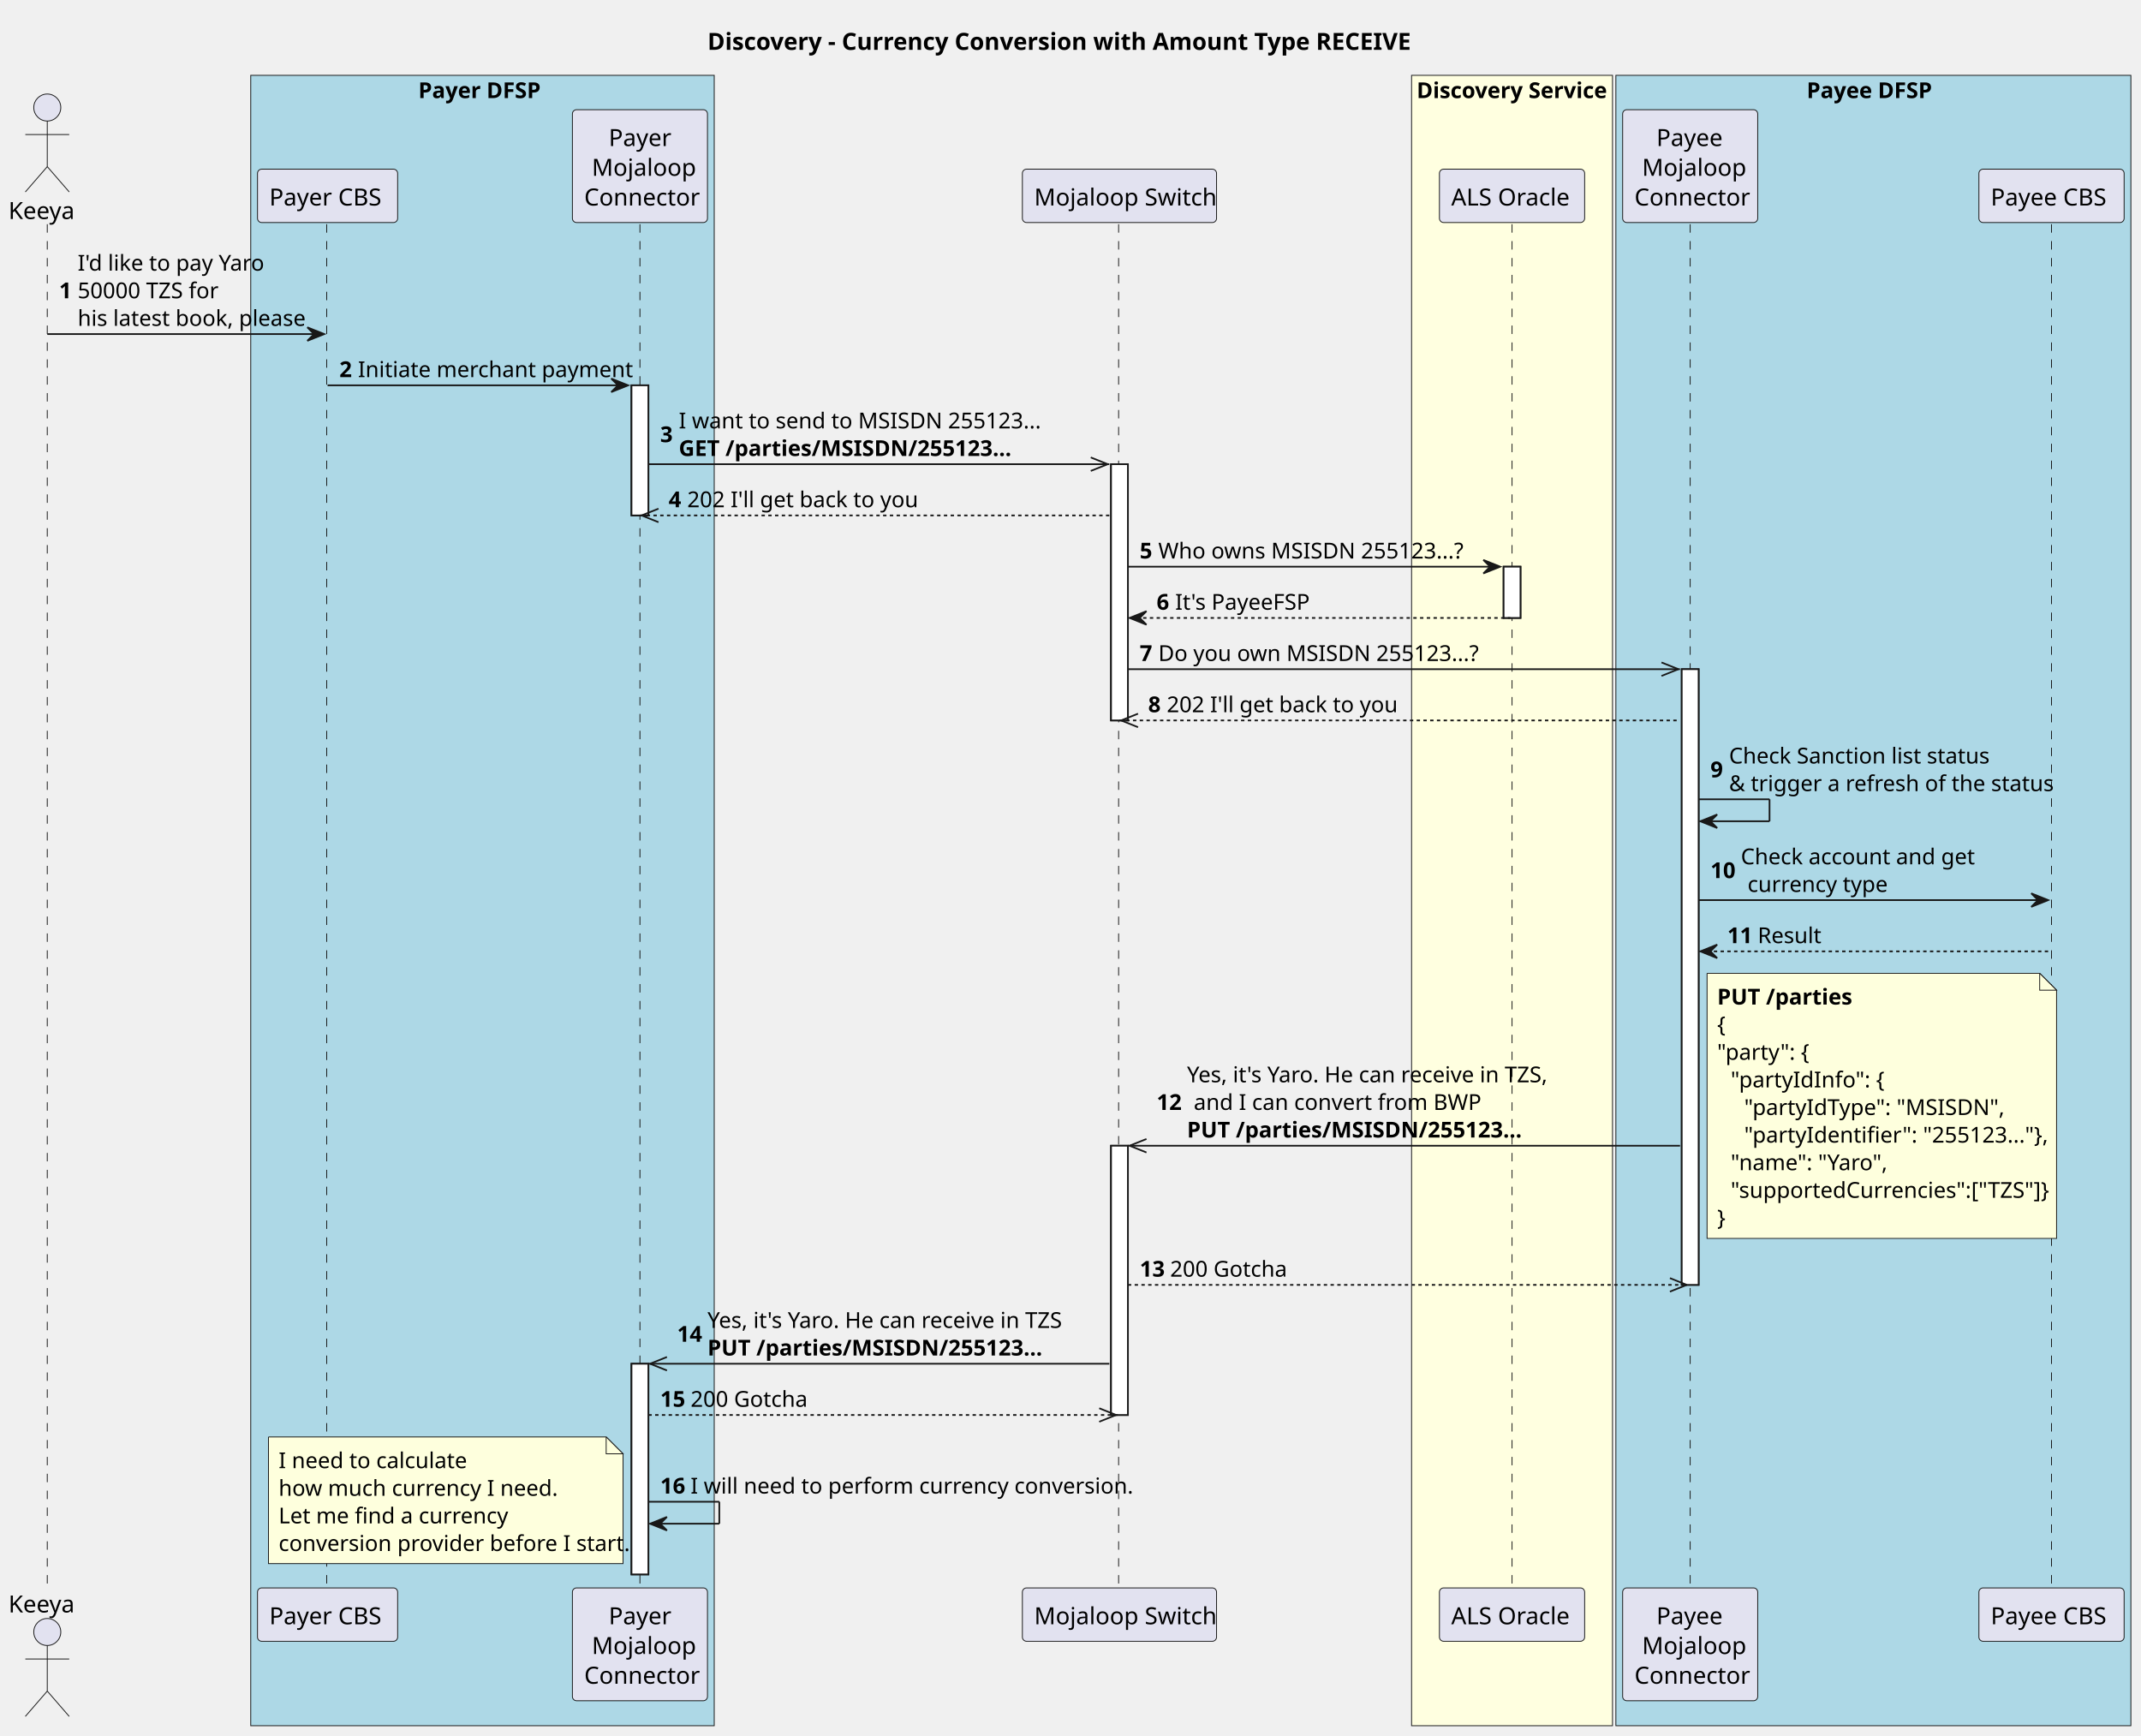
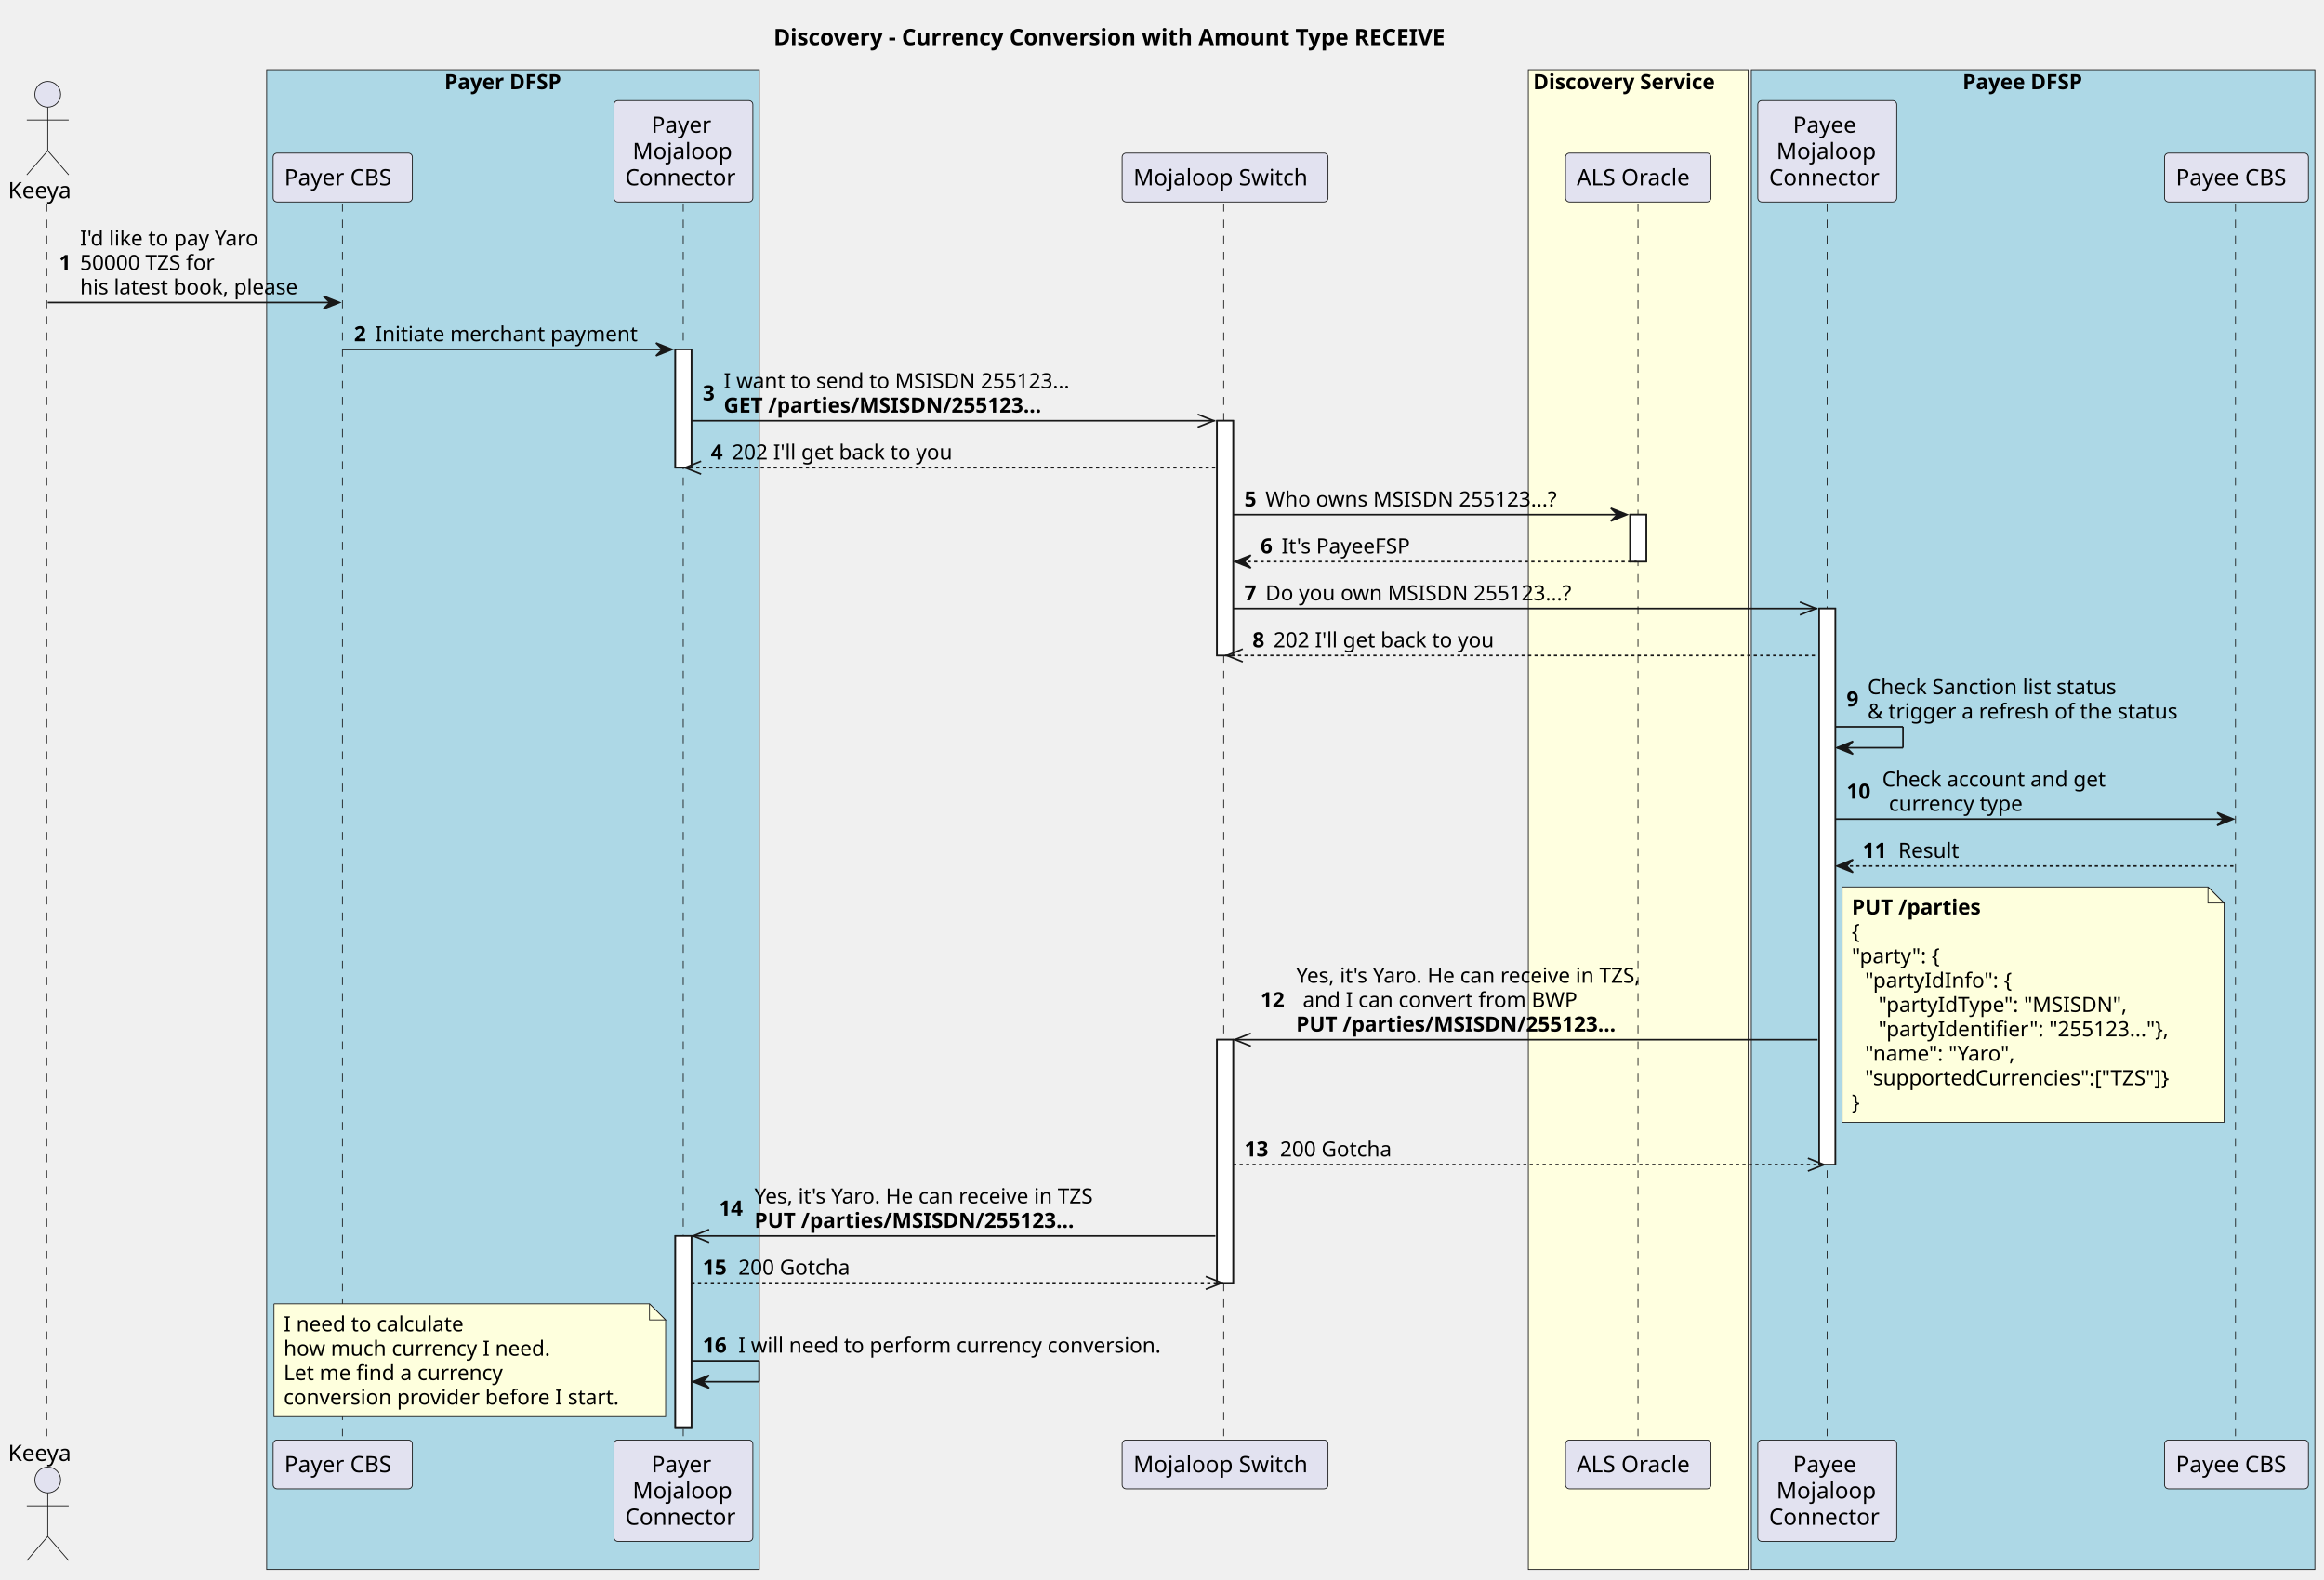
- <svg xmlns="http://www.w3.org/2000/svg" contentStyleType="text/css" height="1028px" preserveAspectRatio="none" style="width:1268px;height:1028px;background:#FFFFFF;" version="1.1" viewBox="0 0 1268 1028" width="1268px" zoomAndPan="magnify">
+ <svg xmlns="http://www.w3.org/2000/svg" contentStyleType="text/css" height="980px" preserveAspectRatio="none" style="width:1442px;height:980px;background:#FFFFFF;" version="1.1" viewBox="0 0 1442 980" width="1442px" zoomAndPan="magnify">
  <defs />
  <g>
-     <text fill="#000000" font-family="sans-serif" font-size="14" font-weight="bold" lengthAdjust="spacing" textLength="424" x="419" y="29.533">Discovery - Currency Conversion with Amount Type RECEIVE</text>
-     <rect fill="#ADD8E6" height="977.391" style="stroke:#181818;stroke-width:0.5;" width="274.5" x="148.5" y="44.609" />
-     <text fill="#000000" font-family="sans-serif" font-size="13" font-weight="bold" lengthAdjust="spacing" textLength="76" x="247.75" y="58.105">Payer DFSP</text>
-     <rect fill="#FFFFE0" height="977.391" style="stroke:#181818;stroke-width:0.5;" width="119" x="836" y="44.609" />
-     <text fill="#000000" font-family="sans-serif" font-size="13" font-weight="bold" lengthAdjust="spacing" textLength="113" x="839" y="58.105">Discovery Service</text>
-     <rect fill="#ADD8E6" height="977.391" style="stroke:#181818;stroke-width:0.5;" width="305" x="957" y="44.609" />
-     <text fill="#000000" font-family="sans-serif" font-size="13" font-weight="bold" lengthAdjust="spacing" textLength="79" x="1070" y="58.105">Payee DFSP</text>
-     <rect fill="#FFFFFF" height="77.055" style="stroke:#181818;stroke-width:1.0;" width="10" x="374" y="228.195" />
-     <rect fill="#FFFFFF" height="124.758" style="stroke:#181818;stroke-width:1.0;" width="10" x="374" y="807.633" />
-     <rect fill="#FFFFFF" height="151.758" style="stroke:#181818;stroke-width:1.0;" width="10" x="658" y="274.898" />
-     <rect fill="#FFFFFF" height="159.461" style="stroke:#181818;stroke-width:1.0;" width="10" x="658" y="678.523" />
-     <rect fill="#FFFFFF" height="30.352" style="stroke:#181818;stroke-width:1.0;" width="10" x="890.5" y="335.602" />
-     <rect fill="#FFFFFF" height="364.625" style="stroke:#181818;stroke-width:1.0;" width="10" x="996" y="396.305" />
-     <line style="stroke:#181818;stroke-width:0.5;stroke-dasharray:5.0,5.0;" x1="28" x2="28" y1="132.789" y2="941.391" />
-     <line style="stroke:#181818;stroke-width:0.5;stroke-dasharray:5.0,5.0;" x1="193.5" x2="193.5" y1="132.789" y2="941.391" />
-     <line style="stroke:#181818;stroke-width:0.5;stroke-dasharray:5.0,5.0;" x1="379" x2="379" y1="132.789" y2="941.391" />
-     <line style="stroke:#181818;stroke-width:0.5;stroke-dasharray:5.0,5.0;" x1="662.5" x2="662.5" y1="132.789" y2="941.391" />
-     <line style="stroke:#181818;stroke-width:0.5;stroke-dasharray:5.0,5.0;" x1="895.5" x2="895.5" y1="132.789" y2="941.391" />
-     <line style="stroke:#181818;stroke-width:0.5;stroke-dasharray:5.0,5.0;" x1="1001" x2="1001" y1="132.789" y2="941.391" />
-     <line style="stroke:#181818;stroke-width:0.5;stroke-dasharray:5.0,5.0;" x1="1215" x2="1215" y1="132.789" y2="941.391" />
-     <text fill="#000000" font-family="sans-serif" font-size="14" lengthAdjust="spacing" textLength="40" x="5" y="129.713">Keeya</text>
-     <ellipse cx="28" cy="63.68" fill="#E2E2F0" rx="8" ry="8" style="stroke:#181818;stroke-width:0.5;" />
-     <path d="M28,71.68 L28,98.68 M15,79.68 L41,79.68 M28,98.68 L15,113.68 M28,98.68 L41,113.68 " fill="none" style="stroke:#181818;stroke-width:0.5;" />
-     <text fill="#000000" font-family="sans-serif" font-size="14" lengthAdjust="spacing" textLength="40" x="5" y="954.924">Keeya</text>
-     <ellipse cx="28" cy="966.5" fill="#E2E2F0" rx="8" ry="8" style="stroke:#181818;stroke-width:0.5;" />
-     <path d="M28,974.5 L28,1001.5 M15,982.5 L41,982.5 M28,1001.5 L15,1016.5 M28,1001.5 L41,1016.5 " fill="none" style="stroke:#181818;stroke-width:0.5;" />
-     <rect fill="#E2E2F0" height="31.609" rx="2.5" ry="2.5" style="stroke:#181818;stroke-width:0.5;" width="83" x="152.5" y="100.18" />
-     <text fill="#000000" font-family="sans-serif" font-size="14" lengthAdjust="spacing" textLength="69" x="159.5" y="121.713">Payer CBS</text>
-     <rect fill="#E2E2F0" height="31.609" rx="2.5" ry="2.5" style="stroke:#181818;stroke-width:0.5;" width="83" x="152.5" y="940.391" />
-     <text fill="#000000" font-family="sans-serif" font-size="14" lengthAdjust="spacing" textLength="69" x="159.5" y="961.924">Payer CBS</text>
-     <rect fill="#E2E2F0" height="66.828" rx="2.5" ry="2.5" style="stroke:#181818;stroke-width:0.5;" width="80" x="339" y="64.961" />
-     <text fill="#000000" font-family="sans-serif" font-size="14" lengthAdjust="spacing" textLength="37" x="360.5" y="86.494">Payer</text>
-     <text fill="#000000" font-family="sans-serif" font-size="14" lengthAdjust="spacing" textLength="57" x="350.5" y="104.103">Mojaloop</text>
-     <text fill="#000000" font-family="sans-serif" font-size="14" lengthAdjust="spacing" textLength="66" x="346" y="121.713">Connector</text>
-     <rect fill="#E2E2F0" height="66.828" rx="2.5" ry="2.5" style="stroke:#181818;stroke-width:0.5;" width="80" x="339" y="940.391" />
-     <text fill="#000000" font-family="sans-serif" font-size="14" lengthAdjust="spacing" textLength="37" x="360.5" y="961.924">Payer</text>
-     <text fill="#000000" font-family="sans-serif" font-size="14" lengthAdjust="spacing" textLength="57" x="350.5" y="979.533">Mojaloop</text>
-     <text fill="#000000" font-family="sans-serif" font-size="14" lengthAdjust="spacing" textLength="66" x="346" y="997.143">Connector</text>
-     <rect fill="#E2E2F0" height="31.609" rx="2.5" ry="2.5" style="stroke:#181818;stroke-width:0.5;" width="115" x="605.5" y="100.18" />
-     <text fill="#000000" font-family="sans-serif" font-size="14" lengthAdjust="spacing" textLength="101" x="612.5" y="121.713">Mojaloop Switch</text>
-     <rect fill="#E2E2F0" height="31.609" rx="2.5" ry="2.5" style="stroke:#181818;stroke-width:0.5;" width="115" x="605.5" y="940.391" />
-     <text fill="#000000" font-family="sans-serif" font-size="14" lengthAdjust="spacing" textLength="101" x="612.5" y="961.924">Mojaloop Switch</text>
-     <rect fill="#E2E2F0" height="31.609" rx="2.5" ry="2.5" style="stroke:#181818;stroke-width:0.5;" width="86" x="852.5" y="100.18" />
-     <text fill="#000000" font-family="sans-serif" font-size="14" lengthAdjust="spacing" textLength="72" x="859.5" y="121.713">ALS Oracle</text>
-     <rect fill="#E2E2F0" height="31.609" rx="2.5" ry="2.5" style="stroke:#181818;stroke-width:0.5;" width="86" x="852.5" y="940.391" />
-     <text fill="#000000" font-family="sans-serif" font-size="14" lengthAdjust="spacing" textLength="72" x="859.5" y="961.924">ALS Oracle</text>
-     <rect fill="#E2E2F0" height="66.828" rx="2.5" ry="2.5" style="stroke:#181818;stroke-width:0.5;" width="80" x="961" y="64.961" />
-     <text fill="#000000" font-family="sans-serif" font-size="14" lengthAdjust="spacing" textLength="40" x="981" y="86.494">Payee</text>
-     <text fill="#000000" font-family="sans-serif" font-size="14" lengthAdjust="spacing" textLength="57" x="972.5" y="104.103">Mojaloop</text>
-     <text fill="#000000" font-family="sans-serif" font-size="14" lengthAdjust="spacing" textLength="66" x="968" y="121.713">Connector</text>
-     <rect fill="#E2E2F0" height="66.828" rx="2.5" ry="2.5" style="stroke:#181818;stroke-width:0.5;" width="80" x="961" y="940.391" />
-     <text fill="#000000" font-family="sans-serif" font-size="14" lengthAdjust="spacing" textLength="40" x="981" y="961.924">Payee</text>
-     <text fill="#000000" font-family="sans-serif" font-size="14" lengthAdjust="spacing" textLength="57" x="972.5" y="979.533">Mojaloop</text>
-     <text fill="#000000" font-family="sans-serif" font-size="14" lengthAdjust="spacing" textLength="66" x="968" y="997.143">Connector</text>
-     <rect fill="#E2E2F0" height="31.609" rx="2.5" ry="2.5" style="stroke:#181818;stroke-width:0.5;" width="86" x="1172" y="100.18" />
-     <text fill="#000000" font-family="sans-serif" font-size="14" lengthAdjust="spacing" textLength="72" x="1179" y="121.713">Payee CBS</text>
-     <rect fill="#E2E2F0" height="31.609" rx="2.5" ry="2.5" style="stroke:#181818;stroke-width:0.5;" width="86" x="1172" y="940.391" />
-     <text fill="#000000" font-family="sans-serif" font-size="14" lengthAdjust="spacing" textLength="72" x="1179" y="961.924">Payee CBS</text>
-     <rect fill="#FFFFFF" height="77.055" style="stroke:#181818;stroke-width:1.0;" width="10" x="374" y="228.195" />
-     <rect fill="#FFFFFF" height="124.758" style="stroke:#181818;stroke-width:1.0;" width="10" x="374" y="807.633" />
-     <rect fill="#FFFFFF" height="151.758" style="stroke:#181818;stroke-width:1.0;" width="10" x="658" y="274.898" />
-     <rect fill="#FFFFFF" height="159.461" style="stroke:#181818;stroke-width:1.0;" width="10" x="658" y="678.523" />
-     <rect fill="#FFFFFF" height="30.352" style="stroke:#181818;stroke-width:1.0;" width="10" x="890.5" y="335.602" />
-     <rect fill="#FFFFFF" height="364.625" style="stroke:#181818;stroke-width:1.0;" width="10" x="996" y="396.305" />
-     <polygon fill="#181818" points="182,193.844,192,197.844,182,201.844,186,197.844" style="stroke:#181818;stroke-width:1.0;" />
-     <line style="stroke:#181818;stroke-width:1.0;" x1="28" x2="188" y1="197.844" y2="197.844" />
-     <text fill="#000000" font-family="sans-serif" font-size="13" font-weight="bold" lengthAdjust="spacing" textLength="7" x="35" y="176.636">1</text>
-     <text fill="#000000" font-family="sans-serif" font-size="13" lengthAdjust="spacing" textLength="107" x="46" y="160.284">I'd like to pay Yaro</text>
-     <text fill="#000000" font-family="sans-serif" font-size="13" lengthAdjust="spacing" textLength="80" x="46" y="176.636">50000 TZS for</text>
-     <text fill="#000000" font-family="sans-serif" font-size="13" lengthAdjust="spacing" textLength="131" x="46" y="192.987">his latest book, please</text>
-     <polygon fill="#181818" points="362,224.195,372,228.195,362,232.195,366,228.195" style="stroke:#181818;stroke-width:1.0;" />
-     <line style="stroke:#181818;stroke-width:1.0;" x1="194" x2="368" y1="228.195" y2="228.195" />
-     <text fill="#000000" font-family="sans-serif" font-size="13" font-weight="bold" lengthAdjust="spacing" textLength="7" x="201" y="223.339">2</text>
-     <text fill="#000000" font-family="sans-serif" font-size="13" lengthAdjust="spacing" textLength="150" x="212" y="223.339">Initiate merchant payment</text>
-     <line style="stroke:#181818;stroke-width:1.0;" x1="656" x2="646" y1="274.898" y2="270.898" />
-     <line style="stroke:#181818;stroke-width:1.0;" x1="656" x2="646" y1="274.898" y2="278.898" />
-     <line style="stroke:#181818;stroke-width:1.0;" x1="384" x2="657" y1="274.898" y2="274.898" />
-     <text fill="#000000" font-family="sans-serif" font-size="13" font-weight="bold" lengthAdjust="spacing" textLength="7" x="391" y="261.866">3</text>
-     <text fill="#000000" font-family="sans-serif" font-size="13" lengthAdjust="spacing" textLength="208" x="402" y="253.69">I want to send to MSISDN 255123...</text>
-     <text fill="#000000" font-family="sans-serif" font-size="13" font-weight="bold" lengthAdjust="spacing" textLength="190" x="402" y="270.042">GET /parties/MSISDN/255123...</text>
-     <line style="stroke:#181818;stroke-width:1.0;" x1="380" x2="390" y1="305.25" y2="301.25" />
-     <line style="stroke:#181818;stroke-width:1.0;" x1="380" x2="390" y1="305.25" y2="309.25" />
-     <line style="stroke:#181818;stroke-width:1.0;stroke-dasharray:2.0,2.0;" x1="379" x2="657" y1="305.25" y2="305.25" />
-     <text fill="#000000" font-family="sans-serif" font-size="13" font-weight="bold" lengthAdjust="spacing" textLength="7" x="396" y="300.394">4</text>
-     <text fill="#000000" font-family="sans-serif" font-size="13" lengthAdjust="spacing" textLength="130" x="407" y="300.394">202 I'll get back to you</text>
-     <polygon fill="#181818" points="878.5,331.602,888.5,335.602,878.5,339.602,882.5,335.602" style="stroke:#181818;stroke-width:1.0;" />
-     <line style="stroke:#181818;stroke-width:1.0;" x1="668" x2="884.5" y1="335.602" y2="335.602" />
-     <text fill="#000000" font-family="sans-serif" font-size="13" font-weight="bold" lengthAdjust="spacing" textLength="7" x="675" y="330.745">5</text>
-     <text fill="#000000" font-family="sans-serif" font-size="13" lengthAdjust="spacing" textLength="180" x="686" y="330.745">Who owns MSISDN 255123...?</text>
-     <polygon fill="#181818" points="679,361.953,669,365.953,679,369.953,675,365.953" style="stroke:#181818;stroke-width:1.0;" />
-     <line style="stroke:#181818;stroke-width:1.0;stroke-dasharray:2.0,2.0;" x1="673" x2="894.5" y1="365.953" y2="365.953" />
-     <text fill="#000000" font-family="sans-serif" font-size="13" font-weight="bold" lengthAdjust="spacing" textLength="7" x="685" y="361.097">6</text>
-     <text fill="#000000" font-family="sans-serif" font-size="13" lengthAdjust="spacing" textLength="83" x="696" y="361.097">It's PayeeFSP</text>
-     <line style="stroke:#181818;stroke-width:1.0;" x1="994" x2="984" y1="396.305" y2="392.305" />
-     <line style="stroke:#181818;stroke-width:1.0;" x1="994" x2="984" y1="396.305" y2="400.305" />
-     <line style="stroke:#181818;stroke-width:1.0;" x1="668" x2="995" y1="396.305" y2="396.305" />
-     <text fill="#000000" font-family="sans-serif" font-size="13" font-weight="bold" lengthAdjust="spacing" textLength="7" x="675" y="391.448">7</text>
-     <text fill="#000000" font-family="sans-serif" font-size="13" lengthAdjust="spacing" textLength="187" x="686" y="391.448">Do you own MSISDN 255123...?</text>
-     <line style="stroke:#181818;stroke-width:1.0;" x1="664" x2="674" y1="426.656" y2="422.656" />
-     <line style="stroke:#181818;stroke-width:1.0;" x1="664" x2="674" y1="426.656" y2="430.656" />
-     <line style="stroke:#181818;stroke-width:1.0;stroke-dasharray:2.0,2.0;" x1="663" x2="995" y1="426.656" y2="426.656" />
-     <text fill="#000000" font-family="sans-serif" font-size="13" font-weight="bold" lengthAdjust="spacing" textLength="7" x="680" y="421.8">8</text>
-     <text fill="#000000" font-family="sans-serif" font-size="13" lengthAdjust="spacing" textLength="130" x="691" y="421.8">202 I'll get back to you</text>
-     <line style="stroke:#181818;stroke-width:1.0;" x1="1006" x2="1048" y1="473.359" y2="473.359" />
-     <line style="stroke:#181818;stroke-width:1.0;" x1="1048" x2="1048" y1="473.359" y2="486.359" />
-     <line style="stroke:#181818;stroke-width:1.0;" x1="1007" x2="1048" y1="486.359" y2="486.359" />
-     <polygon fill="#181818" points="1017,482.359,1007,486.359,1017,490.359,1013,486.359" style="stroke:#181818;stroke-width:1.0;" />
-     <text fill="#000000" font-family="sans-serif" font-size="13" font-weight="bold" lengthAdjust="spacing" textLength="7" x="1013" y="460.327">9</text>
-     <text fill="#000000" font-family="sans-serif" font-size="13" lengthAdjust="spacing" textLength="153" x="1024" y="452.151">Check Sanction list status</text>
-     <text fill="#000000" font-family="sans-serif" font-size="13" lengthAdjust="spacing" textLength="179" x="1024" y="468.503">&amp; trigger a refresh of the status</text>
-     <polygon fill="#181818" points="1203,529.062,1213,533.062,1203,537.062,1207,533.062" style="stroke:#181818;stroke-width:1.0;" />
-     <line style="stroke:#181818;stroke-width:1.0;" x1="1006" x2="1209" y1="533.062" y2="533.062" />
-     <text fill="#000000" font-family="sans-serif" font-size="13" font-weight="bold" lengthAdjust="spacing" textLength="14" x="1013" y="520.03">10</text>
-     <text fill="#000000" font-family="sans-serif" font-size="13" lengthAdjust="spacing" textLength="134" x="1031" y="511.854">Check account and get</text>
-     <text fill="#000000" font-family="sans-serif" font-size="13" lengthAdjust="spacing" textLength="79" x="1035" y="528.206">currency type</text>
-     <polygon fill="#181818" points="1017,559.414,1007,563.414,1017,567.414,1013,563.414" style="stroke:#181818;stroke-width:1.0;" />
-     <line style="stroke:#181818;stroke-width:1.0;stroke-dasharray:2.0,2.0;" x1="1011" x2="1214" y1="563.414" y2="563.414" />
-     <text fill="#000000" font-family="sans-serif" font-size="13" font-weight="bold" lengthAdjust="spacing" textLength="14" x="1023" y="558.558">11</text>
-     <text fill="#000000" font-family="sans-serif" font-size="13" lengthAdjust="spacing" textLength="37" x="1041" y="558.558">Result</text>
-     <line style="stroke:#181818;stroke-width:1.0;" x1="669" x2="679" y1="678.523" y2="674.523" />
-     <line style="stroke:#181818;stroke-width:1.0;" x1="669" x2="679" y1="678.523" y2="682.523" />
-     <line style="stroke:#181818;stroke-width:1.0;" x1="668" x2="995" y1="678.523" y2="678.523" />
-     <text fill="#000000" font-family="sans-serif" font-size="13" font-weight="bold" lengthAdjust="spacing" textLength="14" x="685" y="657.315">12</text>
-     <text fill="#000000" font-family="sans-serif" font-size="13" lengthAdjust="spacing" textLength="216" x="703" y="640.964">Yes, it's Yaro. He can receive in TZS,</text>
-     <text fill="#000000" font-family="sans-serif" font-size="13" lengthAdjust="spacing" textLength="162" x="707" y="657.315">and I can convert from BWP</text>
-     <text fill="#000000" font-family="sans-serif" font-size="13" font-weight="bold" lengthAdjust="spacing" textLength="190" x="703" y="673.667">PUT /parties/MSISDN/255123...</text>
-     <path d="M1011,576.414 L1011,733.414 L1218,733.414 L1218,586.414 L1208,576.414 L1011,576.414 " fill="#FEFFDD" style="stroke:#181818;stroke-width:0.5;" />
-     <path d="M1208,576.414 L1208,586.414 L1218,586.414 L1208,576.414 " fill="#FEFFDD" style="stroke:#181818;stroke-width:0.5;" />
-     <text fill="#000000" font-family="sans-serif" font-size="13" font-weight="bold" lengthAdjust="spacing" textLength="77" x="1017" y="594.909">PUT /parties</text>
-     <text fill="#000000" font-family="sans-serif" font-size="13" lengthAdjust="spacing" textLength="4" x="1017" y="611.261">{</text>
-     <text fill="#000000" font-family="sans-serif" font-size="13" lengthAdjust="spacing" textLength="51" x="1017" y="627.612">"party": {</text>
-     <text fill="#000000" font-family="sans-serif" font-size="13" lengthAdjust="spacing" textLength="81" x="1025" y="643.964">"partyIdInfo": {</text>
-     <text fill="#000000" font-family="sans-serif" font-size="13" lengthAdjust="spacing" textLength="149" x="1033" y="660.315">"partyIdType": "MSISDN",</text>
-     <text fill="#000000" font-family="sans-serif" font-size="13" lengthAdjust="spacing" textLength="167" x="1033" y="676.667">"partyIdentifier": "255123..."},</text>
-     <text fill="#000000" font-family="sans-serif" font-size="13" lengthAdjust="spacing" textLength="91" x="1025" y="693.019">"name": "Yaro",</text>
-     <text fill="#000000" font-family="sans-serif" font-size="13" lengthAdjust="spacing" textLength="178" x="1025" y="709.37">"supportedCurrencies":["TZS"]}</text>
-     <text fill="#000000" font-family="sans-serif" font-size="13" lengthAdjust="spacing" textLength="4" x="1017" y="725.722">}</text>
-     <line style="stroke:#181818;stroke-width:1.0;" x1="999" x2="989" y1="760.93" y2="756.93" />
-     <line style="stroke:#181818;stroke-width:1.0;" x1="999" x2="989" y1="760.93" y2="764.93" />
-     <line style="stroke:#181818;stroke-width:1.0;stroke-dasharray:2.0,2.0;" x1="668" x2="1000" y1="760.93" y2="760.93" />
-     <text fill="#000000" font-family="sans-serif" font-size="13" font-weight="bold" lengthAdjust="spacing" textLength="14" x="675" y="756.073">13</text>
-     <text fill="#000000" font-family="sans-serif" font-size="13" lengthAdjust="spacing" textLength="67" x="693" y="756.073">200 Gotcha</text>
-     <line style="stroke:#181818;stroke-width:1.0;" x1="385" x2="395" y1="807.633" y2="803.633" />
-     <line style="stroke:#181818;stroke-width:1.0;" x1="385" x2="395" y1="807.633" y2="811.633" />
-     <line style="stroke:#181818;stroke-width:1.0;" x1="384" x2="657" y1="807.633" y2="807.633" />
-     <text fill="#000000" font-family="sans-serif" font-size="13" font-weight="bold" lengthAdjust="spacing" textLength="14" x="401" y="794.601">14</text>
-     <text fill="#000000" font-family="sans-serif" font-size="13" lengthAdjust="spacing" textLength="212" x="419" y="786.425">Yes, it's Yaro. He can receive in TZS</text>
-     <text fill="#000000" font-family="sans-serif" font-size="13" font-weight="bold" lengthAdjust="spacing" textLength="190" x="419" y="802.776">PUT /parties/MSISDN/255123...</text>
-     <line style="stroke:#181818;stroke-width:1.0;" x1="661" x2="651" y1="837.984" y2="833.984" />
-     <line style="stroke:#181818;stroke-width:1.0;" x1="661" x2="651" y1="837.984" y2="841.984" />
-     <line style="stroke:#181818;stroke-width:1.0;stroke-dasharray:2.0,2.0;" x1="384" x2="662" y1="837.984" y2="837.984" />
-     <text fill="#000000" font-family="sans-serif" font-size="13" font-weight="bold" lengthAdjust="spacing" textLength="14" x="391" y="833.128">15</text>
-     <text fill="#000000" font-family="sans-serif" font-size="13" lengthAdjust="spacing" textLength="67" x="409" y="833.128">200 Gotcha</text>
-     <line style="stroke:#181818;stroke-width:1.0;" x1="384" x2="426" y1="889.363" y2="889.363" />
-     <line style="stroke:#181818;stroke-width:1.0;" x1="426" x2="426" y1="889.363" y2="902.363" />
-     <line style="stroke:#181818;stroke-width:1.0;" x1="385" x2="426" y1="902.363" y2="902.363" />
-     <polygon fill="#181818" points="395,898.363,385,902.363,395,906.363,391,902.363" style="stroke:#181818;stroke-width:1.0;" />
-     <text fill="#000000" font-family="sans-serif" font-size="13" font-weight="bold" lengthAdjust="spacing" textLength="14" x="391" y="884.507">16</text>
-     <text fill="#000000" font-family="sans-serif" font-size="13" lengthAdjust="spacing" textLength="242" x="409" y="884.507">I will need to perform currency conversion.</text>
-     <path d="M159,850.984 L159,925.984 L369,925.984 L369,860.984 L359,850.984 L159,850.984 " fill="#FEFFDD" style="stroke:#181818;stroke-width:0.5;" />
-     <path d="M359,850.984 L359,860.984 L369,860.984 L359,850.984 " fill="#FEFFDD" style="stroke:#181818;stroke-width:0.5;" />
-     <text fill="#000000" font-family="sans-serif" font-size="13" lengthAdjust="spacing" textLength="106" x="165" y="869.48">I need to calculate</text>
-     <text fill="#000000" font-family="sans-serif" font-size="13" lengthAdjust="spacing" textLength="156" x="165" y="885.831">how much currency I need.</text>
-     <text fill="#000000" font-family="sans-serif" font-size="13" lengthAdjust="spacing" textLength="129" x="165" y="902.183">Let me find a currency</text>
-     <text fill="#000000" font-family="sans-serif" font-size="13" lengthAdjust="spacing" textLength="189" x="165" y="918.534">conversion provider before I start.</text>
+     <text fill="#000000" font-family="sans-serif" font-size="14" font-weight="bold" lengthAdjust="spacing" textLength="476.328" x="479.998" y="27.995">Discovery - Currency Conversion with Amount Type RECEIVE</text>
+     <rect fill="#ADD8E6" height="930.703" style="stroke:#181818;stroke-width:0.5;" width="305.671" x="165.468" y="43.297" />
+     <text fill="#000000" font-family="sans-serif" font-size="13" font-weight="bold" lengthAdjust="spacing" textLength="85.09" x="275.759" y="55.364">Payer DFSP</text>
+     <rect fill="#FFFFE0" height="930.703" style="stroke:#181818;stroke-width:0.5;" width="136.368" x="948.299" y="43.297" />
+     <text fill="#000000" font-family="sans-serif" font-size="13" font-weight="bold" lengthAdjust="spacing" textLength="130.368" x="951.299" y="55.364">Discovery Service</text>
+     <rect fill="#ADD8E6" height="930.703" style="stroke:#181818;stroke-width:0.5;" width="349.657" x="1086.668" y="43.297" />
+     <text fill="#000000" font-family="sans-serif" font-size="13" font-weight="bold" lengthAdjust="spacing" textLength="87.496" x="1217.748" y="55.364">Payee DFSP</text>
+     <rect fill="#FFFFFF" height="73.398" style="stroke:#181818;stroke-width:1.0;" width="10" x="419.036" y="216.852" />
+     <rect fill="#FFFFFF" height="118.664" style="stroke:#181818;stroke-width:1.0;" width="10" x="419.036" y="767.039" />
+     <rect fill="#FFFFFF" height="145.664" style="stroke:#181818;stroke-width:1.0;" width="10" x="755.134" y="261.117" />
+     <rect fill="#FFFFFF" height="150.93" style="stroke:#181818;stroke-width:1.0;" width="10" x="755.134" y="645.242" />
+     <rect fill="#FFFFFF" height="29.133" style="stroke:#181818;stroke-width:1.0;" width="10" x="1011.483" y="319.383" />
+     <rect fill="#FFFFFF" height="345.125" style="stroke:#181818;stroke-width:1.0;" width="10" x="1128.772" y="377.648" />
+     <line style="stroke:#181818;stroke-width:0.5;stroke-dasharray:5.0,5.0;" x1="29" x2="29" y1="126.32" y2="894.703" />
+     <line style="stroke:#181818;stroke-width:0.5;stroke-dasharray:5.0,5.0;" x1="212.468" x2="212.468" y1="126.32" y2="894.703" />
+     <line style="stroke:#181818;stroke-width:0.5;stroke-dasharray:5.0,5.0;" x1="423.932" x2="423.932" y1="126.32" y2="894.703" />
+     <line style="stroke:#181818;stroke-width:0.5;stroke-dasharray:5.0,5.0;" x1="759.256" x2="759.256" y1="126.32" y2="894.703" />
+     <line style="stroke:#181818;stroke-width:0.5;stroke-dasharray:5.0,5.0;" x1="1016.349" x2="1016.349" y1="126.32" y2="894.703" />
+     <line style="stroke:#181818;stroke-width:0.5;stroke-dasharray:5.0,5.0;" x1="1133.668" x2="1133.668" y1="126.32" y2="894.703" />
+     <line style="stroke:#181818;stroke-width:0.5;stroke-dasharray:5.0,5.0;" x1="1387.075" x2="1387.075" y1="126.32" y2="894.703" />
+     <text fill="#000000" font-family="sans-serif" font-size="14" lengthAdjust="spacing" textLength="43.272" x="5" y="123.019">Keeya</text>
+     <ellipse cx="29.636" cy="58.523" fill="#E2E2F0" rx="8" ry="8" style="stroke:#181818;stroke-width:0.5;" />
+     <path d="M29.636,66.523 L29.636,93.523 M16.636,74.523 L42.636,74.523 M29.636,93.523 L16.636,108.523 M29.636,93.523 L42.636,108.523 " fill="none" style="stroke:#181818;stroke-width:0.5;" />
+     <text fill="#000000" font-family="sans-serif" font-size="14" lengthAdjust="spacing" textLength="43.272" x="5" y="906.698">Keeya</text>
+     <ellipse cx="29.636" cy="918.5" fill="#E2E2F0" rx="8" ry="8" style="stroke:#181818;stroke-width:0.5;" />
+     <path d="M29.636,926.5 L29.636,953.5 M16.636,934.5 L42.636,934.5 M29.636,953.5 L16.636,968.5 M29.636,953.5 L42.636,968.5 " fill="none" style="stroke:#181818;stroke-width:0.5;" />
+     <rect fill="#E2E2F0" height="30.297" rx="2.5" ry="2.5" style="stroke:#181818;stroke-width:0.5;" width="86.393" x="169.468" y="95.023" />
+     <text fill="#000000" font-family="sans-serif" font-size="14" lengthAdjust="spacing" textLength="72.393" x="176.468" y="115.019">Payer CBS</text>
+     <rect fill="#E2E2F0" height="30.297" rx="2.5" ry="2.5" style="stroke:#181818;stroke-width:0.5;" width="86.393" x="169.468" y="893.703" />
+     <text fill="#000000" font-family="sans-serif" font-size="14" lengthAdjust="spacing" textLength="72.393" x="176.468" y="913.698">Payer CBS</text>
+     <rect fill="#E2E2F0" height="62.891" rx="2.5" ry="2.5" style="stroke:#181818;stroke-width:0.5;" width="86.208" x="380.932" y="62.43" />
+     <text fill="#000000" font-family="sans-serif" font-size="14" lengthAdjust="spacing" textLength="39.676" x="404.198" y="82.425">Payer</text>
+     <text fill="#000000" font-family="sans-serif" font-size="14" lengthAdjust="spacing" textLength="63.02" x="392.525" y="98.722">Mojaloop</text>
+     <text fill="#000000" font-family="sans-serif" font-size="14" lengthAdjust="spacing" textLength="72.208" x="387.932" y="115.019">Connector</text>
+     <rect fill="#E2E2F0" height="62.891" rx="2.5" ry="2.5" style="stroke:#181818;stroke-width:0.5;" width="86.208" x="380.932" y="893.703" />
+     <text fill="#000000" font-family="sans-serif" font-size="14" lengthAdjust="spacing" textLength="39.676" x="404.198" y="913.698">Payer</text>
+     <text fill="#000000" font-family="sans-serif" font-size="14" lengthAdjust="spacing" textLength="63.02" x="392.525" y="929.995">Mojaloop</text>
+     <text fill="#000000" font-family="sans-serif" font-size="14" lengthAdjust="spacing" textLength="72.208" x="387.932" y="946.292">Connector</text>
+     <rect fill="#E2E2F0" height="30.297" rx="2.5" ry="2.5" style="stroke:#181818;stroke-width:0.5;" width="127.757" x="696.256" y="95.023" />
+     <text fill="#000000" font-family="sans-serif" font-size="14" lengthAdjust="spacing" textLength="113.757" x="703.256" y="115.019">Mojaloop Switch</text>
+     <rect fill="#E2E2F0" height="30.297" rx="2.5" ry="2.5" style="stroke:#181818;stroke-width:0.5;" width="127.757" x="696.256" y="893.703" />
+     <text fill="#000000" font-family="sans-serif" font-size="14" lengthAdjust="spacing" textLength="113.757" x="703.256" y="913.698">Mojaloop Switch</text>
+     <rect fill="#E2E2F0" height="30.297" rx="2.5" ry="2.5" style="stroke:#181818;stroke-width:0.5;" width="90.269" x="971.349" y="95.023" />
+     <text fill="#000000" font-family="sans-serif" font-size="14" lengthAdjust="spacing" textLength="76.269" x="978.349" y="115.019">ALS Oracle</text>
+     <rect fill="#E2E2F0" height="30.297" rx="2.5" ry="2.5" style="stroke:#181818;stroke-width:0.5;" width="90.269" x="971.349" y="893.703" />
+     <text fill="#000000" font-family="sans-serif" font-size="14" lengthAdjust="spacing" textLength="76.269" x="978.349" y="913.698">ALS Oracle</text>
+     <rect fill="#E2E2F0" height="62.891" rx="2.5" ry="2.5" style="stroke:#181818;stroke-width:0.5;" width="86.208" x="1090.668" y="62.43" />
+     <text fill="#000000" font-family="sans-serif" font-size="14" lengthAdjust="spacing" textLength="42.533" x="1112.505" y="82.425">Payee</text>
+     <text fill="#000000" font-family="sans-serif" font-size="14" lengthAdjust="spacing" textLength="63.02" x="1102.261" y="98.722">Mojaloop</text>
+     <text fill="#000000" font-family="sans-serif" font-size="14" lengthAdjust="spacing" textLength="72.208" x="1097.668" y="115.019">Connector</text>
+     <rect fill="#E2E2F0" height="62.891" rx="2.5" ry="2.5" style="stroke:#181818;stroke-width:0.5;" width="86.208" x="1090.668" y="893.703" />
+     <text fill="#000000" font-family="sans-serif" font-size="14" lengthAdjust="spacing" textLength="42.533" x="1112.505" y="913.698">Payee</text>
+     <text fill="#000000" font-family="sans-serif" font-size="14" lengthAdjust="spacing" textLength="63.02" x="1102.261" y="929.995">Mojaloop</text>
+     <text fill="#000000" font-family="sans-serif" font-size="14" lengthAdjust="spacing" textLength="72.208" x="1097.668" y="946.292">Connector</text>
+     <rect fill="#E2E2F0" height="30.297" rx="2.5" ry="2.5" style="stroke:#181818;stroke-width:0.5;" width="89.25" x="1343.075" y="95.023" />
+     <text fill="#000000" font-family="sans-serif" font-size="14" lengthAdjust="spacing" textLength="75.25" x="1350.075" y="115.019">Payee CBS</text>
+     <rect fill="#E2E2F0" height="30.297" rx="2.5" ry="2.5" style="stroke:#181818;stroke-width:0.5;" width="89.25" x="1343.075" y="893.703" />
+     <text fill="#000000" font-family="sans-serif" font-size="14" lengthAdjust="spacing" textLength="75.25" x="1350.075" y="913.698">Payee CBS</text>
+     <rect fill="#FFFFFF" height="73.398" style="stroke:#181818;stroke-width:1.0;" width="10" x="419.036" y="216.852" />
+     <rect fill="#FFFFFF" height="118.664" style="stroke:#181818;stroke-width:1.0;" width="10" x="419.036" y="767.039" />
+     <rect fill="#FFFFFF" height="145.664" style="stroke:#181818;stroke-width:1.0;" width="10" x="755.134" y="261.117" />
+     <rect fill="#FFFFFF" height="150.93" style="stroke:#181818;stroke-width:1.0;" width="10" x="755.134" y="645.242" />
+     <rect fill="#FFFFFF" height="29.133" style="stroke:#181818;stroke-width:1.0;" width="10" x="1011.483" y="319.383" />
+     <rect fill="#FFFFFF" height="345.125" style="stroke:#181818;stroke-width:1.0;" width="10" x="1128.772" y="377.648" />
+     <polygon fill="#181818" points="200.665,183.719,210.665,187.719,200.665,191.719,204.665,187.719" style="stroke:#181818;stroke-width:1.0;" />
+     <line style="stroke:#181818;stroke-width:1.0;" x1="29.636" x2="206.665" y1="187.719" y2="187.719" />
+     <text fill="#000000" font-family="sans-serif" font-size="13" font-weight="bold" lengthAdjust="spacing" textLength="9.045" x="36.636" y="167.52">1</text>
+     <text fill="#000000" font-family="sans-serif" font-size="13" lengthAdjust="spacing" textLength="121.107" x="49.681" y="152.387">I'd like to pay Yaro</text>
+     <text fill="#000000" font-family="sans-serif" font-size="13" lengthAdjust="spacing" textLength="92.593" x="49.681" y="167.52">50000 TZS for</text>
+     <text fill="#000000" font-family="sans-serif" font-size="13" lengthAdjust="spacing" textLength="145.983" x="49.681" y="182.653">his latest book, please</text>
+     <polygon fill="#181818" points="407.036,212.852,417.036,216.852,407.036,220.852,411.036,216.852" style="stroke:#181818;stroke-width:1.0;" />
+     <line style="stroke:#181818;stroke-width:1.0;" x1="212.665" x2="413.036" y1="216.852" y2="216.852" />
+     <text fill="#000000" font-family="sans-serif" font-size="13" font-weight="bold" lengthAdjust="spacing" textLength="9.045" x="219.665" y="211.786">2</text>
+     <text fill="#000000" font-family="sans-serif" font-size="13" lengthAdjust="spacing" textLength="174.326" x="232.71" y="211.786">Initiate merchant payment</text>
+     <line style="stroke:#181818;stroke-width:1.0;" x1="753.134" x2="743.134" y1="261.117" y2="257.117" />
+     <line style="stroke:#181818;stroke-width:1.0;" x1="753.134" x2="743.134" y1="261.117" y2="265.117" />
+     <line style="stroke:#181818;stroke-width:1.0;" x1="429.036" x2="754.134" y1="261.117" y2="261.117" />
+     <text fill="#000000" font-family="sans-serif" font-size="13" font-weight="bold" lengthAdjust="spacing" textLength="9.045" x="436.036" y="248.485">3</text>
+     <text fill="#000000" font-family="sans-serif" font-size="13" lengthAdjust="spacing" textLength="231.239" x="449.081" y="240.918">I want to send to MSISDN 255123...</text>
+     <text fill="#000000" font-family="sans-serif" font-size="13" font-weight="bold" lengthAdjust="spacing" textLength="226.161" x="449.081" y="256.051">GET /parties/MSISDN/255123...</text>
+     <line style="stroke:#181818;stroke-width:1.0;" x1="425.036" x2="435.036" y1="290.25" y2="286.25" />
+     <line style="stroke:#181818;stroke-width:1.0;" x1="425.036" x2="435.036" y1="290.25" y2="294.25" />
+     <line style="stroke:#181818;stroke-width:1.0;stroke-dasharray:2.0,2.0;" x1="424.036" x2="754.134" y1="290.25" y2="290.25" />
+     <text fill="#000000" font-family="sans-serif" font-size="13" font-weight="bold" lengthAdjust="spacing" textLength="9.045" x="441.036" y="285.184">4</text>
+     <text fill="#000000" font-family="sans-serif" font-size="13" lengthAdjust="spacing" textLength="149.284" x="454.081" y="285.184">202 I'll get back to you</text>
+     <polygon fill="#181818" points="999.483,315.383,1009.483,319.383,999.483,323.383,1003.483,319.383" style="stroke:#181818;stroke-width:1.0;" />
+     <line style="stroke:#181818;stroke-width:1.0;" x1="765.134" x2="1005.483" y1="319.383" y2="319.383" />
+     <text fill="#000000" font-family="sans-serif" font-size="13" font-weight="bold" lengthAdjust="spacing" textLength="9.045" x="772.134" y="314.317">5</text>
+     <text fill="#000000" font-family="sans-serif" font-size="13" lengthAdjust="spacing" textLength="195.254" x="785.18" y="314.317">Who owns MSISDN 255123...?</text>
+     <polygon fill="#181818" points="776.134,344.516,766.134,348.516,776.134,352.516,772.134,348.516" style="stroke:#181818;stroke-width:1.0;" />
+     <line style="stroke:#181818;stroke-width:1.0;stroke-dasharray:2.0,2.0;" x1="770.134" x2="1015.483" y1="348.516" y2="348.516" />
+     <text fill="#000000" font-family="sans-serif" font-size="13" font-weight="bold" lengthAdjust="spacing" textLength="9.045" x="782.134" y="343.45">6</text>
+     <text fill="#000000" font-family="sans-serif" font-size="13" lengthAdjust="spacing" textLength="86.474" x="795.18" y="343.45">It's PayeeFSP</text>
+     <line style="stroke:#181818;stroke-width:1.0;" x1="1126.772" x2="1116.772" y1="377.648" y2="373.648" />
+     <line style="stroke:#181818;stroke-width:1.0;" x1="1126.772" x2="1116.772" y1="377.648" y2="381.648" />
+     <line style="stroke:#181818;stroke-width:1.0;" x1="765.134" x2="1127.772" y1="377.648" y2="377.648" />
+     <text fill="#000000" font-family="sans-serif" font-size="13" font-weight="bold" lengthAdjust="spacing" textLength="9.045" x="772.134" y="372.582">7</text>
+     <text fill="#000000" font-family="sans-serif" font-size="13" lengthAdjust="spacing" textLength="205.417" x="785.18" y="372.582">Do you own MSISDN 255123...?</text>
+     <line style="stroke:#181818;stroke-width:1.0;" x1="761.134" x2="771.134" y1="406.781" y2="402.781" />
+     <line style="stroke:#181818;stroke-width:1.0;" x1="761.134" x2="771.134" y1="406.781" y2="410.781" />
+     <line style="stroke:#181818;stroke-width:1.0;stroke-dasharray:2.0,2.0;" x1="760.134" x2="1127.772" y1="406.781" y2="406.781" />
+     <text fill="#000000" font-family="sans-serif" font-size="13" font-weight="bold" lengthAdjust="spacing" textLength="9.045" x="777.134" y="401.715">8</text>
+     <text fill="#000000" font-family="sans-serif" font-size="13" lengthAdjust="spacing" textLength="149.284" x="790.18" y="401.715">202 I'll get back to you</text>
+     <line style="stroke:#181818;stroke-width:1.0;" x1="1138.772" x2="1180.772" y1="451.047" y2="451.047" />
+     <line style="stroke:#181818;stroke-width:1.0;" x1="1180.772" x2="1180.772" y1="451.047" y2="464.047" />
+     <line style="stroke:#181818;stroke-width:1.0;" x1="1139.772" x2="1180.772" y1="464.047" y2="464.047" />
+     <polygon fill="#181818" points="1149.772,460.047,1139.772,464.047,1149.772,468.047,1145.772,464.047" style="stroke:#181818;stroke-width:1.0;" />
+     <text fill="#000000" font-family="sans-serif" font-size="13" font-weight="bold" lengthAdjust="spacing" textLength="9.045" x="1145.772" y="438.415">9</text>
+     <text fill="#000000" font-family="sans-serif" font-size="13" lengthAdjust="spacing" textLength="167.934" x="1158.817" y="430.848">Check Sanction list status</text>
+     <text fill="#000000" font-family="sans-serif" font-size="13" lengthAdjust="spacing" textLength="206.883" x="1158.817" y="445.981">&amp; trigger a refresh of the status</text>
+     <polygon fill="#181818" points="1375.7,504.312,1385.7,508.312,1375.7,512.312,1379.7,508.312" style="stroke:#181818;stroke-width:1.0;" />
+     <line style="stroke:#181818;stroke-width:1.0;" x1="1138.772" x2="1381.7" y1="508.312" y2="508.312" />
+     <text fill="#000000" font-family="sans-serif" font-size="13" font-weight="bold" lengthAdjust="spacing" textLength="18.091" x="1145.772" y="495.68">10</text>
+     <text fill="#000000" font-family="sans-serif" font-size="13" lengthAdjust="spacing" textLength="149.982" x="1167.862" y="488.114">Check account and get</text>
+     <text fill="#000000" font-family="sans-serif" font-size="13" lengthAdjust="spacing" textLength="90.327" x="1171.995" y="503.247">currency type</text>
+     <polygon fill="#181818" points="1149.772,533.445,1139.772,537.445,1149.772,541.445,1145.772,537.445" style="stroke:#181818;stroke-width:1.0;" />
+     <line style="stroke:#181818;stroke-width:1.0;stroke-dasharray:2.0,2.0;" x1="1143.772" x2="1386.7" y1="537.445" y2="537.445" />
+     <text fill="#000000" font-family="sans-serif" font-size="13" font-weight="bold" lengthAdjust="spacing" textLength="18.091" x="1155.772" y="532.379">11</text>
+     <text fill="#000000" font-family="sans-serif" font-size="13" lengthAdjust="spacing" textLength="40.752" x="1177.862" y="532.379">Result</text>
+     <line style="stroke:#181818;stroke-width:1.0;" x1="766.134" x2="776.134" y1="645.242" y2="641.242" />
+     <line style="stroke:#181818;stroke-width:1.0;" x1="766.134" x2="776.134" y1="645.242" y2="649.242" />
+     <line style="stroke:#181818;stroke-width:1.0;" x1="765.134" x2="1127.772" y1="645.242" y2="645.242" />
+     <text fill="#000000" font-family="sans-serif" font-size="13" font-weight="bold" lengthAdjust="spacing" textLength="18.091" x="782.134" y="625.043">12</text>
+     <text fill="#000000" font-family="sans-serif" font-size="13" lengthAdjust="spacing" textLength="238.164" x="804.225" y="609.911">Yes, it's Yaro. He can receive in TZS,</text>
+     <text fill="#000000" font-family="sans-serif" font-size="13" lengthAdjust="spacing" textLength="181.93" x="808.357" y="625.043">and I can convert from BWP</text>
+     <text fill="#000000" font-family="sans-serif" font-size="13" font-weight="bold" lengthAdjust="spacing" textLength="226.694" x="804.225" y="640.176">PUT /parties/MSISDN/255123...</text>
+     <path d="M1143,550.445 L1143,696.445 L1380,696.445 L1380,560.445 L1370,550.445 L1143,550.445 " fill="#FEFFDD" style="stroke:#181818;stroke-width:0.5;" />
+     <path d="M1370,550.445 L1370,560.445 L1380,560.445 L1370,550.445 " fill="#FEFFDD" style="stroke:#181818;stroke-width:0.5;" />
+     <text fill="#000000" font-family="sans-serif" font-size="13" font-weight="bold" lengthAdjust="spacing" textLength="89.94" x="1149" y="567.512">PUT /parties</text>
+     <text fill="#000000" font-family="sans-serif" font-size="13" lengthAdjust="spacing" textLength="8.271" x="1149" y="582.645">{</text>
+     <text fill="#000000" font-family="sans-serif" font-size="13" lengthAdjust="spacing" textLength="63.096" x="1149" y="597.778">"party": {</text>
+     <text fill="#000000" font-family="sans-serif" font-size="13" lengthAdjust="spacing" textLength="99.785" x="1157.265" y="612.911">"partyIdInfo": {</text>
+     <text fill="#000000" font-family="sans-serif" font-size="13" lengthAdjust="spacing" textLength="166.175" x="1165.529" y="628.043">"partyIdType": "MSISDN",</text>
+     <text fill="#000000" font-family="sans-serif" font-size="13" lengthAdjust="spacing" textLength="199.773" x="1165.529" y="643.176">"partyIdentifier": "255123..."},</text>
+     <text fill="#000000" font-family="sans-serif" font-size="13" lengthAdjust="spacing" textLength="102.635" x="1157.265" y="658.309">"name": "Yaro",</text>
+     <text fill="#000000" font-family="sans-serif" font-size="13" lengthAdjust="spacing" textLength="207.746" x="1157.265" y="673.442">"supportedCurrencies":["TZS"]}</text>
+     <text fill="#000000" font-family="sans-serif" font-size="13" lengthAdjust="spacing" textLength="8.271" x="1149" y="688.575">}</text>
+     <line style="stroke:#181818;stroke-width:1.0;" x1="1131.772" x2="1121.772" y1="722.773" y2="718.773" />
+     <line style="stroke:#181818;stroke-width:1.0;" x1="1131.772" x2="1121.772" y1="722.773" y2="726.773" />
+     <line style="stroke:#181818;stroke-width:1.0;stroke-dasharray:2.0,2.0;" x1="765.134" x2="1132.772" y1="722.773" y2="722.773" />
+     <text fill="#000000" font-family="sans-serif" font-size="13" font-weight="bold" lengthAdjust="spacing" textLength="18.091" x="772.134" y="717.707">13</text>
+     <text fill="#000000" font-family="sans-serif" font-size="13" lengthAdjust="spacing" textLength="75.423" x="794.225" y="717.707">200 Gotcha</text>
+     <line style="stroke:#181818;stroke-width:1.0;" x1="430.036" x2="440.036" y1="767.039" y2="763.039" />
+     <line style="stroke:#181818;stroke-width:1.0;" x1="430.036" x2="440.036" y1="767.039" y2="771.039" />
+     <line style="stroke:#181818;stroke-width:1.0;" x1="429.036" x2="754.134" y1="767.039" y2="767.039" />
+     <text fill="#000000" font-family="sans-serif" font-size="13" font-weight="bold" lengthAdjust="spacing" textLength="18.091" x="446.036" y="754.407">14</text>
+     <text fill="#000000" font-family="sans-serif" font-size="13" lengthAdjust="spacing" textLength="234.032" x="468.127" y="746.84">Yes, it's Yaro. He can receive in TZS</text>
+     <text fill="#000000" font-family="sans-serif" font-size="13" font-weight="bold" lengthAdjust="spacing" textLength="226.694" x="468.127" y="761.973">PUT /parties/MSISDN/255123...</text>
+     <line style="stroke:#181818;stroke-width:1.0;" x1="758.134" x2="748.134" y1="796.172" y2="792.172" />
+     <line style="stroke:#181818;stroke-width:1.0;" x1="758.134" x2="748.134" y1="796.172" y2="800.172" />
+     <line style="stroke:#181818;stroke-width:1.0;stroke-dasharray:2.0,2.0;" x1="429.036" x2="759.134" y1="796.172" y2="796.172" />
+     <text fill="#000000" font-family="sans-serif" font-size="13" font-weight="bold" lengthAdjust="spacing" textLength="18.091" x="436.036" y="791.106">15</text>
+     <text fill="#000000" font-family="sans-serif" font-size="13" lengthAdjust="spacing" textLength="75.423" x="458.127" y="791.106">200 Gotcha</text>
+     <line style="stroke:#181818;stroke-width:1.0;" x1="429.036" x2="471.036" y1="844.504" y2="844.504" />
+     <line style="stroke:#181818;stroke-width:1.0;" x1="471.036" x2="471.036" y1="844.504" y2="857.504" />
+     <line style="stroke:#181818;stroke-width:1.0;" x1="430.036" x2="471.036" y1="857.504" y2="857.504" />
+     <polygon fill="#181818" points="440.036,853.504,430.036,857.504,440.036,861.504,436.036,857.504" style="stroke:#181818;stroke-width:1.0;" />
+     <text fill="#000000" font-family="sans-serif" font-size="13" font-weight="bold" lengthAdjust="spacing" textLength="18.091" x="436.036" y="839.438">16</text>
+     <text fill="#000000" font-family="sans-serif" font-size="13" lengthAdjust="spacing" textLength="280.008" x="458.127" y="839.438">I will need to perform currency conversion.</text>
+     <path d="M170,809.172 L170,879.172 L413,879.172 L413,819.172 L403,809.172 L170,809.172 " fill="#FEFFDD" style="stroke:#181818;stroke-width:0.5;" />
+     <path d="M403,809.172 L403,819.172 L413,819.172 L403,809.172 " fill="#FEFFDD" style="stroke:#181818;stroke-width:0.5;" />
+     <text fill="#000000" font-family="sans-serif" font-size="13" lengthAdjust="spacing" textLength="120.555" x="176" y="826.239">I need to calculate</text>
+     <text fill="#000000" font-family="sans-serif" font-size="13" lengthAdjust="spacing" textLength="177.252" x="176" y="841.372">how much currency I need.</text>
+     <text fill="#000000" font-family="sans-serif" font-size="13" lengthAdjust="spacing" textLength="147.329" x="176" y="856.504">Let me find a currency</text>
+     <text fill="#000000" font-family="sans-serif" font-size="13" lengthAdjust="spacing" textLength="222.301" x="176" y="871.637">conversion provider before I start.</text>
  </g>
</svg>
